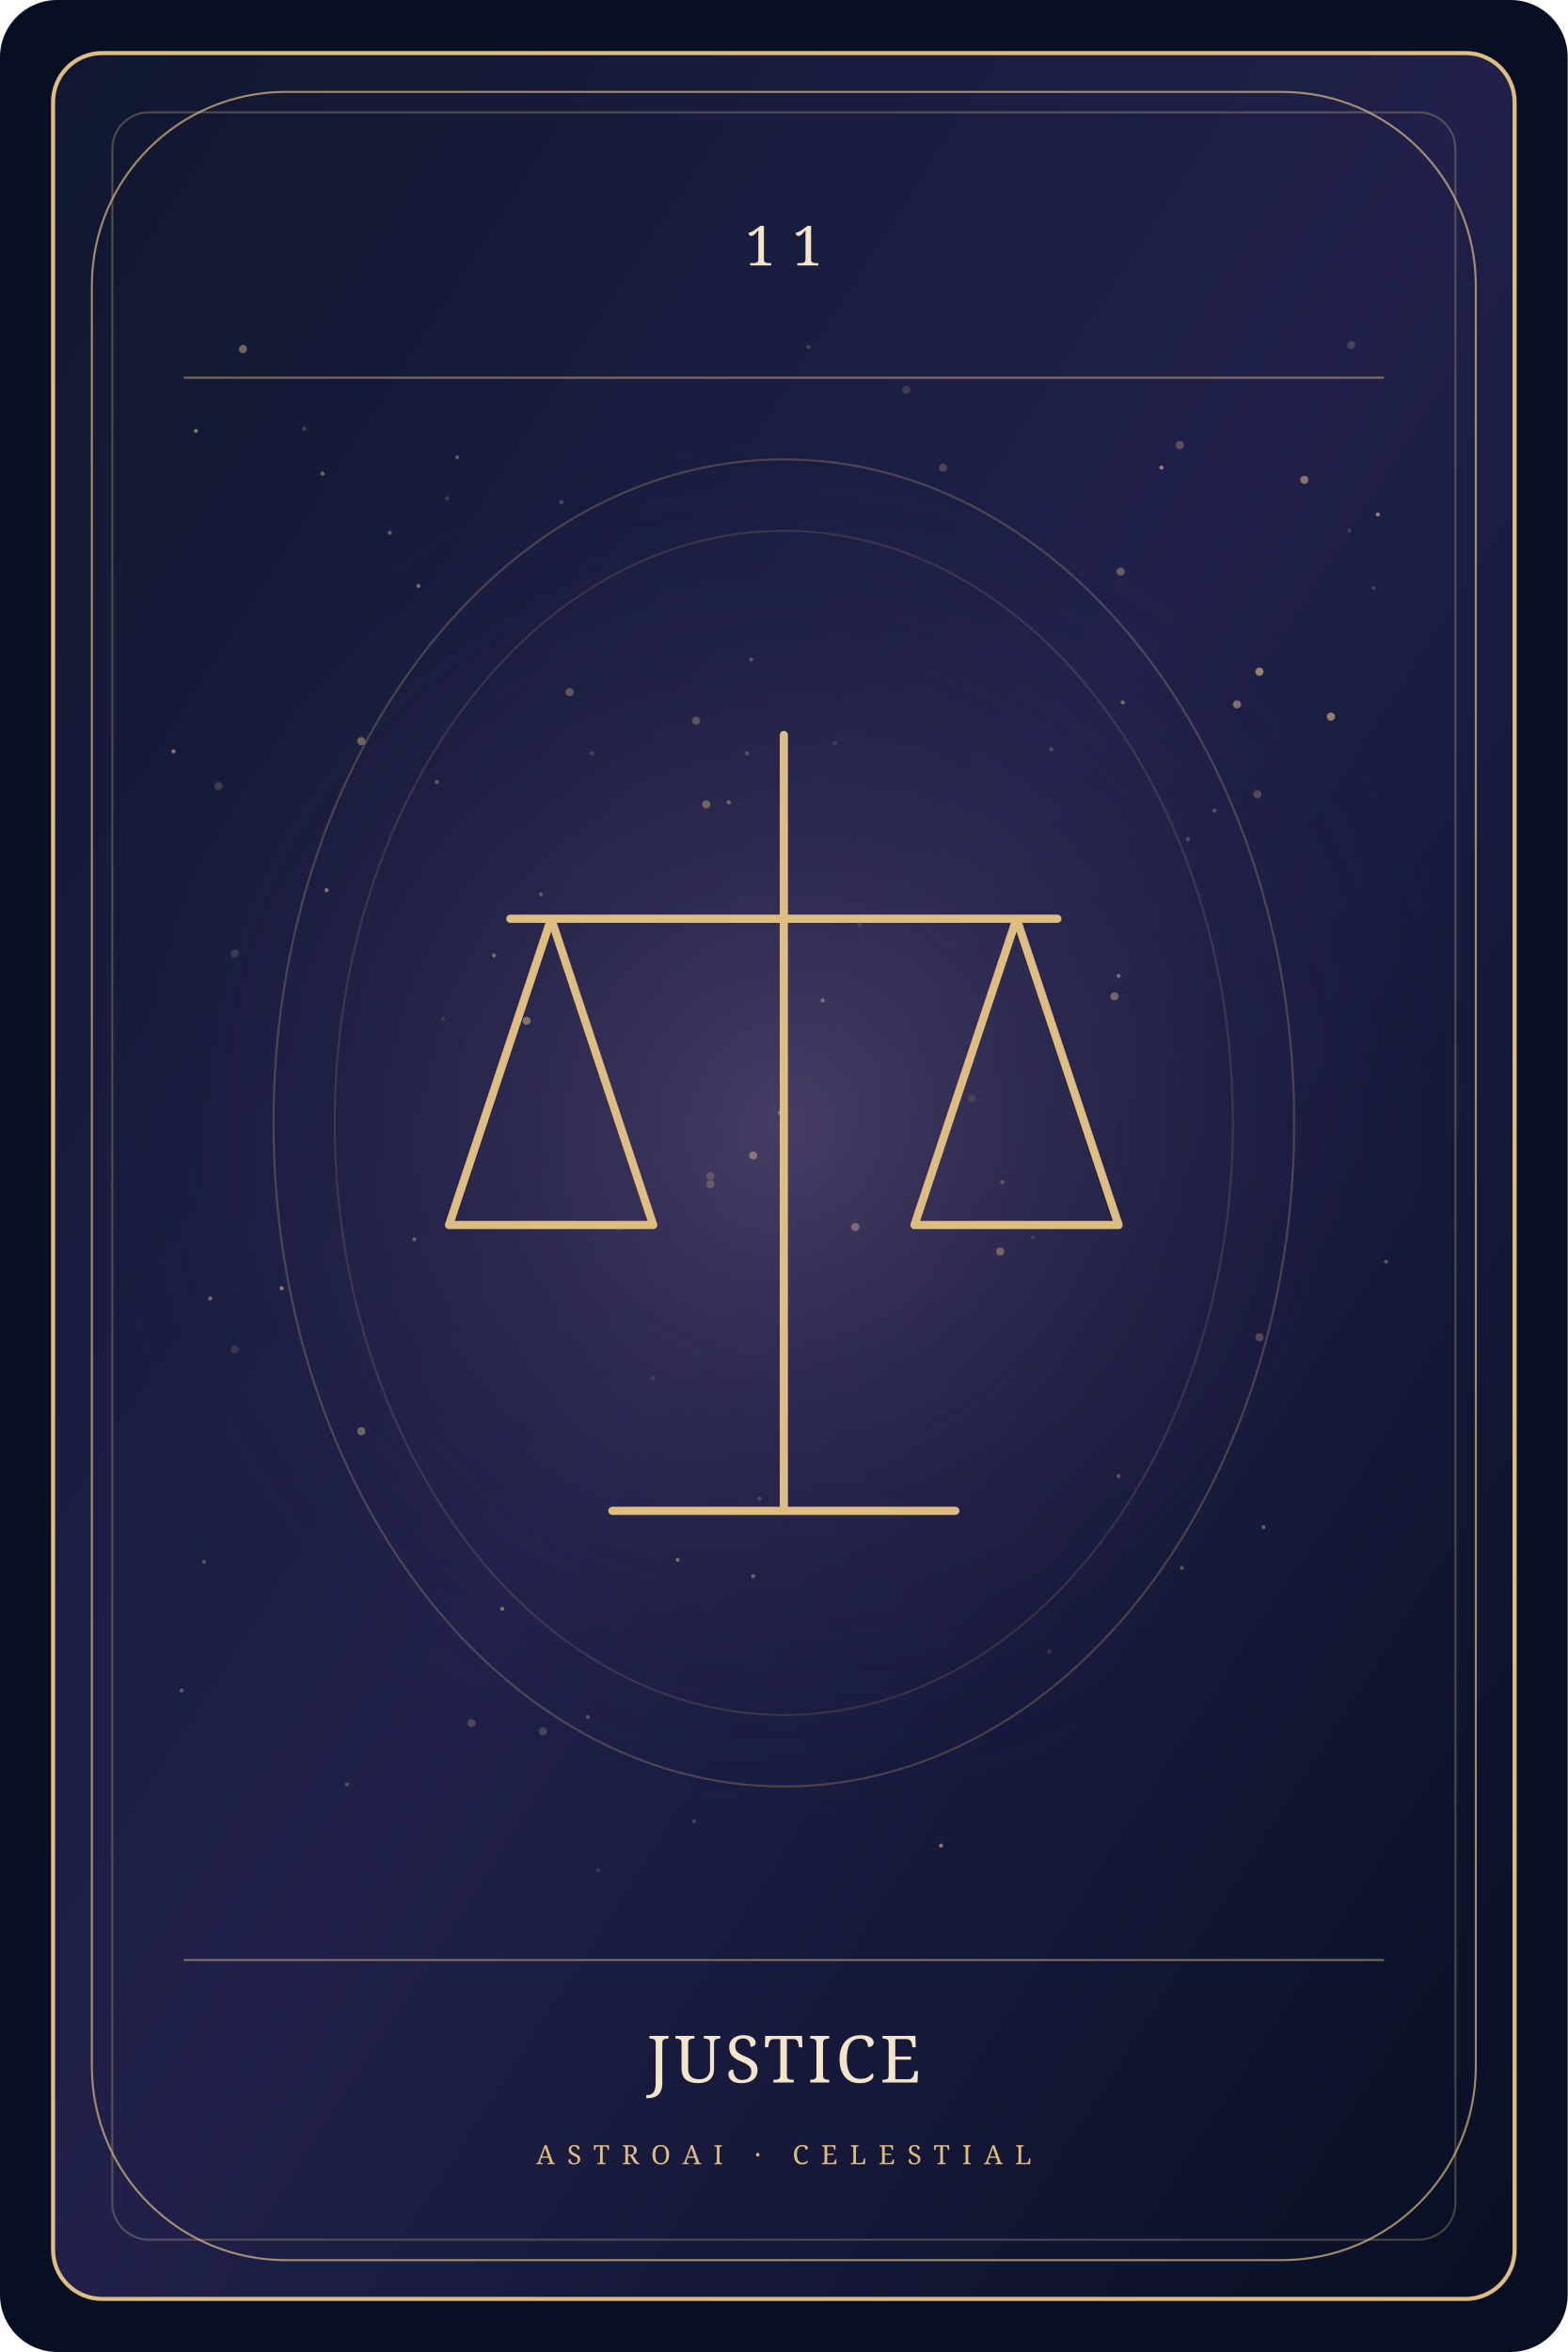
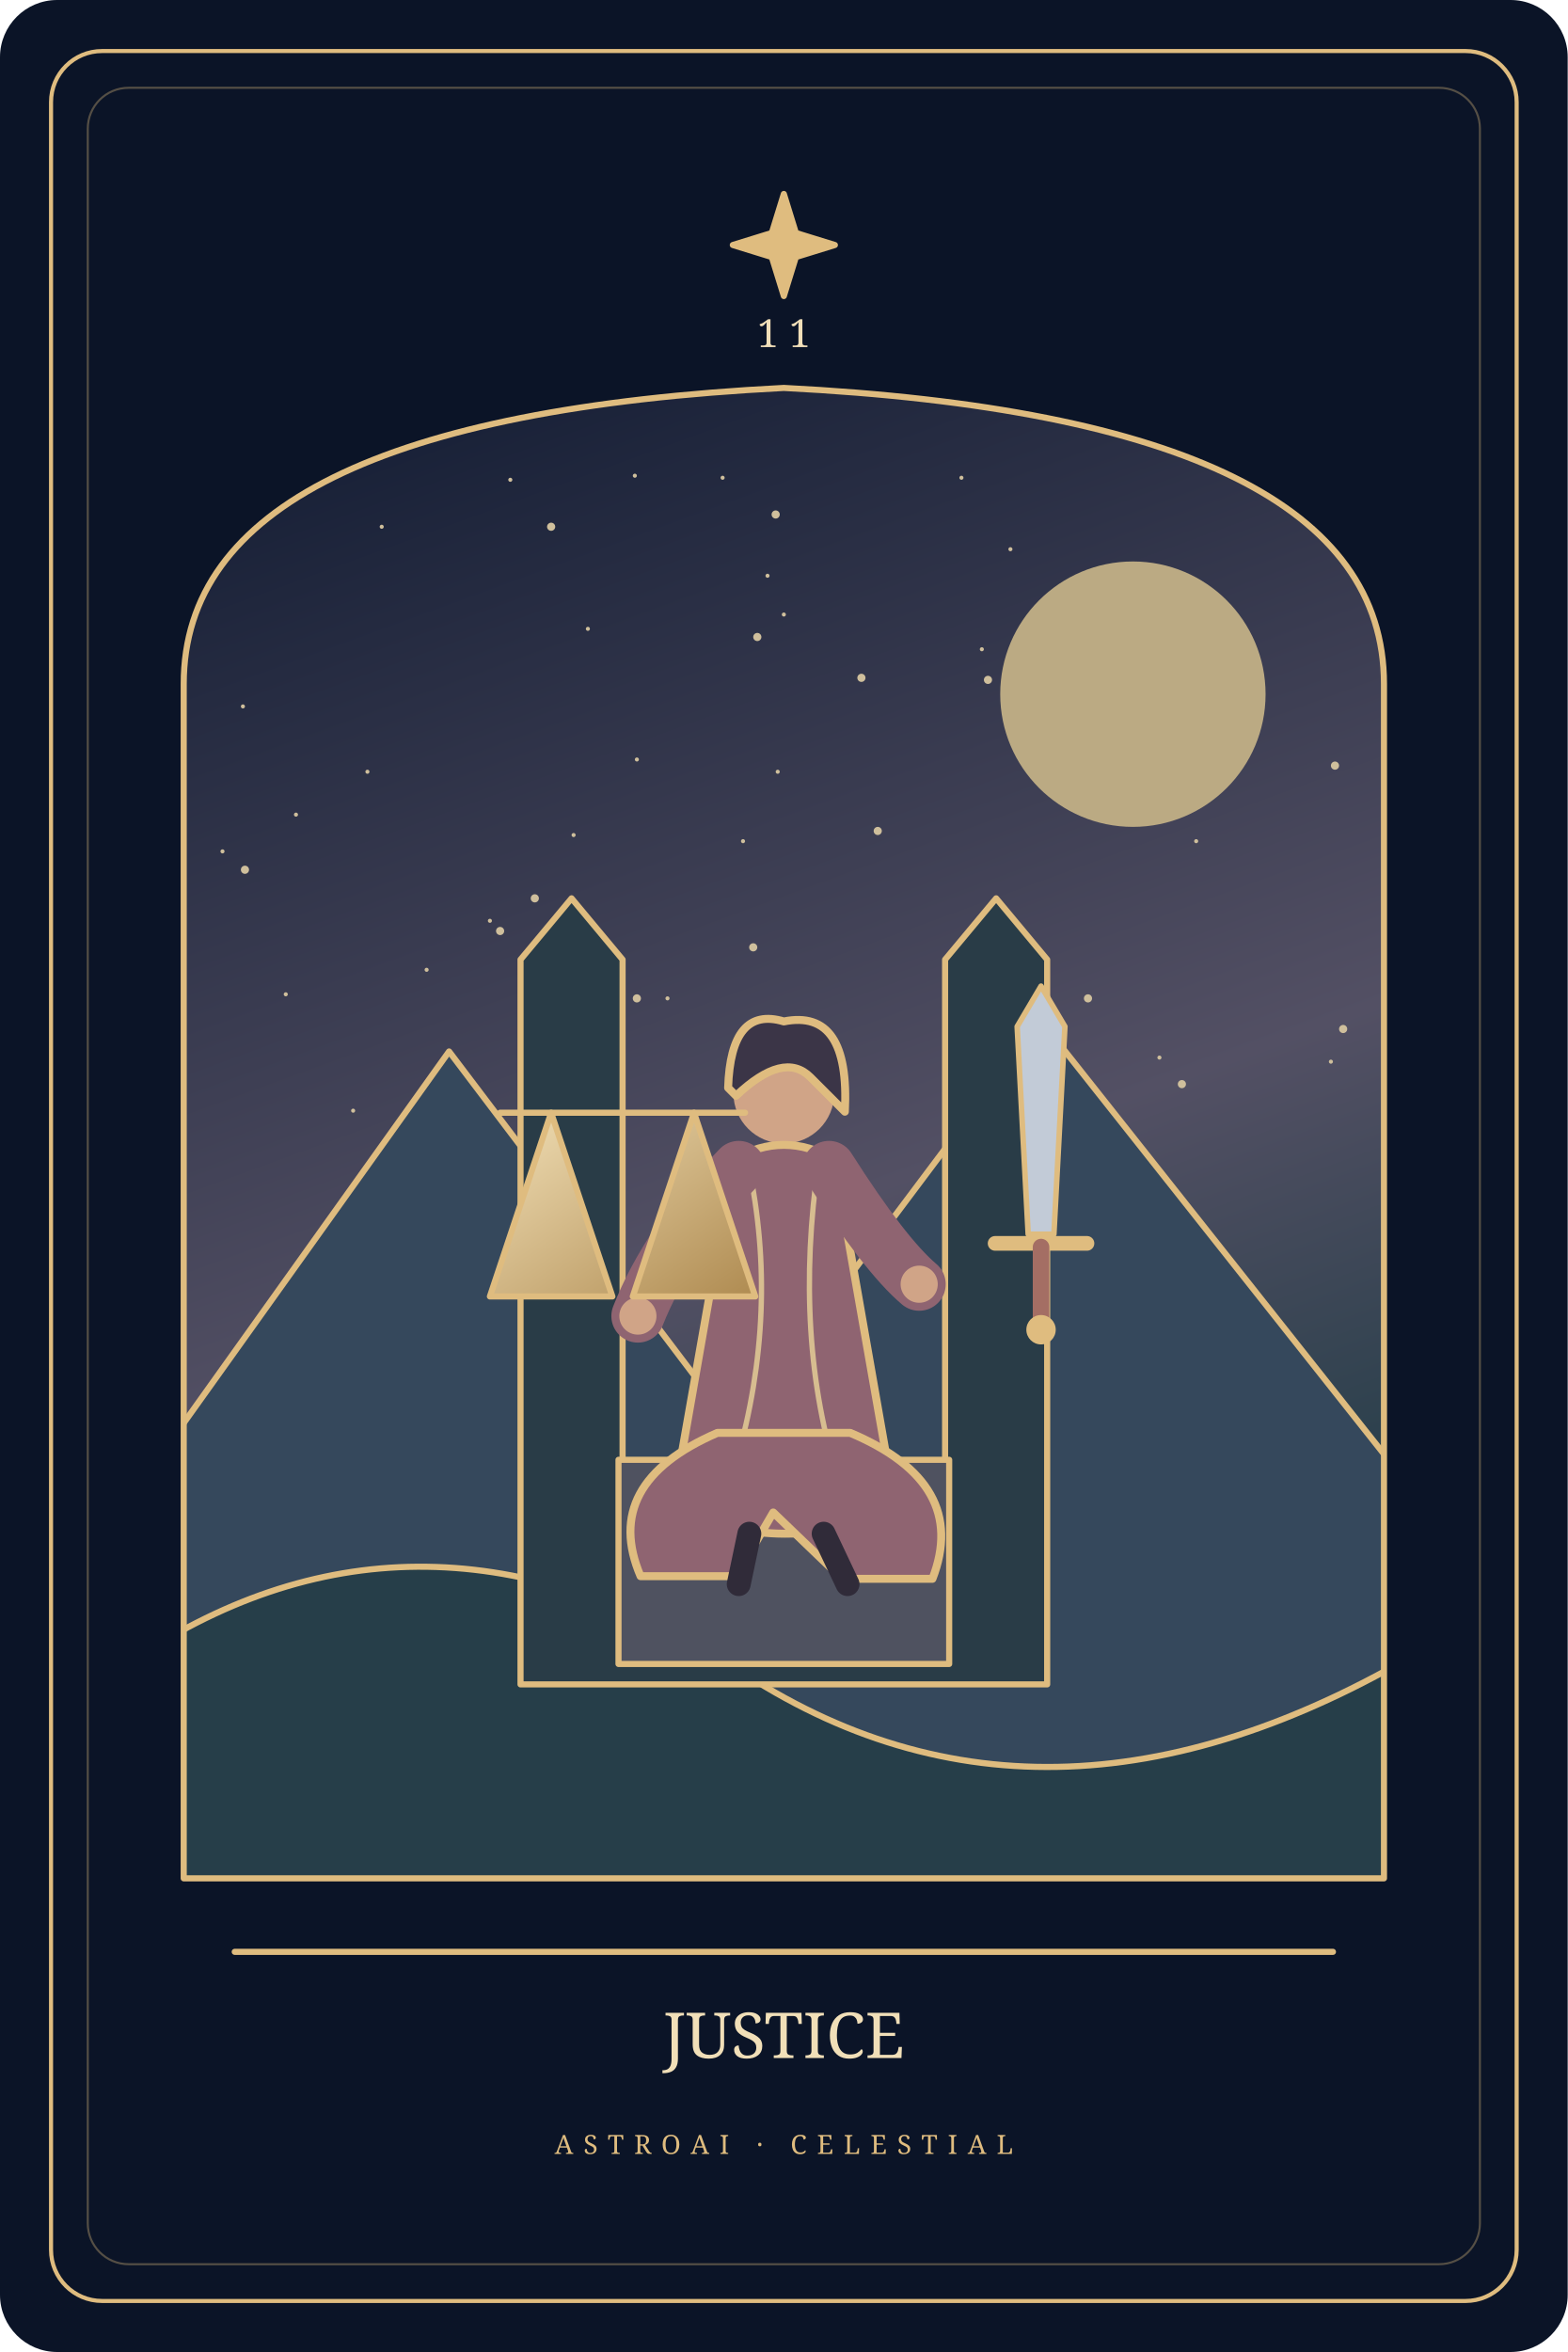
<svg xmlns="http://www.w3.org/2000/svg" width="768" height="1152" viewBox="0 0 768 1152" role="img" aria-label="Justice">
  <defs>
-     <linearGradient id="bg" x2="1" y2="1">
-       <stop stop-color="#10172f" />
-       <stop offset=".5" stop-color="#20204a" />
-       <stop offset="1" stop-color="#080f23" />
+     <linearGradient id="sky" x2=".3" y2="1">
+       <stop stop-color="#101a31" />
+       <stop offset=".65" stop-color="#535064" />
+       <stop offset="1" stop-color="#213c46" />
    </linearGradient>
-     <radialGradient id="halo">
-       <stop stop-color="#776084" stop-opacity=".45" />
-       <stop offset="1" stop-color="#20204a" stop-opacity="0" />
-     </radialGradient>
+     <linearGradient id="metal" x2="1" y2="1">
+       <stop stop-color="#f1dfb6" />
+       <stop offset="1" stop-color="#af8b51" />
+     </linearGradient>
+     <clipPath id="scene">
+       <path d="M90 920V335Q90 205 384 190Q678 205 678 335V920Z" />
+     </clipPath>
  </defs>
-   <rect width="768" height="1152" rx="28" fill="#080f23" />
-   <rect x="26" y="26" width="716" height="1100" rx="24" fill="url(#bg)" stroke="#debd81" stroke-width="2" />
-   <rect x="45" y="45" width="678" height="1062" rx="95" fill="none" stroke="#debd81" opacity=".7" />
-   <rect x="55" y="55" width="658" height="1042" rx="18" fill="none" stroke="#debd81" opacity=".3" />
-   <g fill="#debd81">
-     <circle cx="548" cy="723" r="1" opacity="0.38" />
-     <circle cx="279" cy="339" r="2" opacity="0.39" />
-     <circle cx="275" cy="246" r="1" opacity="0.30" />
-     <circle cx="177" cy="701" r="2" opacity="0.47" />
-     <circle cx="490" cy="613" r="2" opacity="0.52" />
-     <circle cx="246" cy="788" r="1" opacity="0.57" />
-     <circle cx="149" cy="210" r="1" opacity="0.25" />
-     <circle cx="332" cy="764" r="1" opacity="0.54" />
-     <circle cx="419" cy="601" r="2" opacity="0.57" />
-     <circle cx="616" cy="389" r="2" opacity="0.30" />
-     <circle cx="89" cy="828" r="1" opacity="0.38" />
-     <circle cx="369" cy="566" r="2" opacity="0.65" />
-     <circle cx="170" cy="874" r="1" opacity="0.31" />
-     <circle cx="320" cy="675" r="1" opacity="0.16" />
-     <circle cx="661" cy="260" r="1" opacity="0.20" />
-     <circle cx="382" cy="545" r="1" opacity="0.63" />
-     <circle cx="85" cy="368" r="1" opacity="0.61" />
-     <circle cx="138" cy="631" r="1" opacity="0.64" />
-     <circle cx="491" cy="579" r="1" opacity="0.43" />
-     <circle cx="288" cy="841" r="1" opacity="0.32" />
-     <circle cx="403" cy="490" r="1" opacity="0.63" />
-     <circle cx="205" cy="287" r="1" opacity="0.50" />
-     <circle cx="96" cy="211" r="1" opacity="0.55" />
-     <circle cx="266" cy="848" r="2" opacity="0.24" />
-     <circle cx="606" cy="345" r="2" opacity="0.53" />
-     <circle cx="514" cy="809" r="1" opacity="0.21" />
-     <circle cx="515" cy="367" r="1" opacity="0.28" />
-     <circle cx="396" cy="170" r="1" opacity="0.24" />
-     <circle cx="675" cy="252" r="1" opacity="0.64" />
-     <circle cx="303" cy="602" r="1" opacity="0.15" />
-     <circle cx="421" cy="453" r="1" opacity="0.19" />
-     <circle cx="177" cy="363" r="2" opacity="0.47" />
-     <circle cx="100" cy="765" r="1" opacity="0.34" />
-     <circle cx="549" cy="280" r="2" opacity="0.39" />
-     <circle cx="673" cy="288" r="1" opacity="0.24" />
-     <circle cx="242" cy="468" r="1" opacity="0.56" />
-     <circle cx="340" cy="892" r="1" opacity="0.23" />
-     <circle cx="652" cy="351" r="2" opacity="0.63" />
-     <circle cx="579" cy="768" r="1" opacity="0.36" />
-     <circle cx="191" cy="261" r="1" opacity="0.41" />
-     <circle cx="346" cy="394" r="2" opacity="0.50" />
-     <circle cx="348" cy="580" r="2" opacity="0.40" />
-     <circle cx="617" cy="329" r="2" opacity="0.64" />
-     <circle cx="214" cy="383" r="1" opacity="0.43" />
-     <circle cx="160" cy="436" r="1" opacity="0.61" />
-     <circle cx="293" cy="916" r="1" opacity="0.18" />
-     <circle cx="506" cy="606" r="1" opacity="0.18" />
-     <circle cx="265" cy="438" r="1" opacity="0.42" />
-     <circle cx="219" cy="244" r="1" opacity="0.22" />
-     <circle cx="546" cy="488" r="2" opacity="0.52" />
-     <circle cx="619" cy="748" r="1" opacity="0.44" />
-     <circle cx="103" cy="636" r="1" opacity="0.50" />
-     <circle cx="119" cy="171" r="2" opacity="0.47" />
-     <circle cx="578" cy="218" r="2" opacity="0.31" />
-     <circle cx="224" cy="224" r="1" opacity="0.38" />
-     <circle cx="461" cy="904" r="1" opacity="0.60" />
-     <circle cx="217" cy="499" r="1" opacity="0.19" />
-     <circle cx="569" cy="229" r="1" opacity="0.62" />
-     <circle cx="115" cy="661" r="2" opacity="0.16" />
-     <circle cx="476" cy="538" r="2" opacity="0.16" />
-     <circle cx="158" cy="232" r="1" opacity="0.47" />
-     <circle cx="348" cy="576" r="2" opacity="0.32" />
-     <circle cx="679" cy="618" r="1" opacity="0.38" />
-     <circle cx="639" cy="235" r="2" opacity="0.53" />
-     <circle cx="115" cy="467" r="2" opacity="0.19" />
-     <circle cx="107" cy="385" r="2" opacity="0.21" />
-     <circle cx="582" cy="411" r="1" opacity="0.33" />
-     <circle cx="231" cy="844" r="2" opacity="0.25" />
-     <circle cx="258" cy="500" r="2" opacity="0.62" />
-     <circle cx="595" cy="397" r="1" opacity="0.35" />
-     <circle cx="341" cy="353" r="2" opacity="0.37" />
-     <circle cx="290" cy="369" r="1" opacity="0.26" />
-     <circle cx="409" cy="364" r="1" opacity="0.22" />
-     <circle cx="444" cy="191" r="2" opacity="0.18" />
-     <circle cx="368" cy="323" r="1" opacity="0.38" />
-     <circle cx="366" cy="369" r="1" opacity="0.34" />
-     <circle cx="617" cy="655" r="2" opacity="0.31" />
-     <circle cx="548" cy="478" r="1" opacity="0.56" />
-     <circle cx="369" cy="772" r="1" opacity="0.49" />
-     <circle cx="372" cy="734" r="1" opacity="0.30" />
-     <circle cx="662" cy="169" r="2" opacity="0.22" />
-     <circle cx="550" cy="344" r="1" opacity="0.53" />
-     <circle cx="357" cy="393" r="1" opacity="0.55" />
-     <circle cx="203" cy="607" r="1" opacity="0.46" />
-     <circle cx="462" cy="229" r="2" opacity="0.25" />
+   <rect width="768" height="1152" rx="28" fill="#0b1427" />
+   <rect x="25" y="25" width="718" height="1102" rx="25" fill="none" stroke="#dfbc7f" stroke-width="2" />
+   <rect x="43" y="43" width="682" height="1066" rx="20" fill="none" stroke="#dfbc7f" stroke-opacity=".35" />
+   <g clip-path="url(#scene)">
+     <rect x="85" y="185" width="600" height="740" fill="url(#sky)" />
+     <circle cx="469" cy="490" r="2" fill="#cfbf9c" stroke="none" stroke-width="2" />
+     <circle cx="109" cy="417" r="1" fill="#cfbf9c" stroke="none" stroke-width="2" />
+     <circle cx="312" cy="489" r="2" fill="#cfbf9c" stroke="none" stroke-width="2" />
+     <circle cx="384" cy="301" r="1" fill="#cfbf9c" stroke="none" stroke-width="2" />
+     <circle cx="586" cy="412" r="1" fill="#cfbf9c" stroke="none" stroke-width="2" />
+     <circle cx="250" cy="235" r="1" fill="#cfbf9c" stroke="none" stroke-width="2" />
+     <circle cx="652" cy="520" r="1" fill="#cfbf9c" stroke="none" stroke-width="2" />
+     <circle cx="376" cy="282" r="1" fill="#cfbf9c" stroke="none" stroke-width="2" />
+     <circle cx="327" cy="489" r="1" fill="#cfbf9c" stroke="none" stroke-width="2" />
+     <circle cx="484" cy="333" r="2" fill="#cfbf9c" stroke="none" stroke-width="2" />
+     <circle cx="364" cy="412" r="1" fill="#cfbf9c" stroke="none" stroke-width="2" />
+     <circle cx="487" cy="507" r="2" fill="#cfbf9c" stroke="none" stroke-width="2" />
+     <circle cx="519" cy="350" r="1" fill="#cfbf9c" stroke="none" stroke-width="2" />
+     <circle cx="481" cy="318" r="1" fill="#cfbf9c" stroke="none" stroke-width="2" />
+     <circle cx="312" cy="372" r="1" fill="#cfbf9c" stroke="none" stroke-width="2" />
+     <circle cx="509" cy="538" r="1" fill="#cfbf9c" stroke="none" stroke-width="2" />
+     <circle cx="354" cy="234" r="1" fill="#cfbf9c" stroke="none" stroke-width="2" />
+     <circle cx="505" cy="346" r="1" fill="#cfbf9c" stroke="none" stroke-width="2" />
+     <circle cx="180" cy="378" r="1" fill="#cfbf9c" stroke="none" stroke-width="2" />
+     <circle cx="311" cy="233" r="1" fill="#cfbf9c" stroke="none" stroke-width="2" />
+     <circle cx="606" cy="366" r="1" fill="#cfbf9c" stroke="none" stroke-width="2" />
+     <circle cx="381" cy="378" r="1" fill="#cfbf9c" stroke="none" stroke-width="2" />
+     <circle cx="579" cy="531" r="2" fill="#cfbf9c" stroke="none" stroke-width="2" />
+     <circle cx="262" cy="440" r="2" fill="#cfbf9c" stroke="none" stroke-width="2" />
+     <circle cx="288" cy="308" r="1" fill="#cfbf9c" stroke="none" stroke-width="2" />
+     <circle cx="577" cy="298" r="1" fill="#cfbf9c" stroke="none" stroke-width="2" />
+     <circle cx="471" cy="234" r="1" fill="#cfbf9c" stroke="none" stroke-width="2" />
+     <circle cx="270" cy="258" r="2" fill="#cfbf9c" stroke="none" stroke-width="2" />
+     <circle cx="278" cy="542" r="1" fill="#cfbf9c" stroke="none" stroke-width="2" />
+     <circle cx="484" cy="448" r="1" fill="#cfbf9c" stroke="none" stroke-width="2" />
+     <circle cx="209" cy="475" r="1" fill="#cfbf9c" stroke="none" stroke-width="2" />
+     <circle cx="380" cy="252" r="2" fill="#cfbf9c" stroke="none" stroke-width="2" />
+     <circle cx="524" cy="520" r="1" fill="#cfbf9c" stroke="none" stroke-width="2" />
+     <circle cx="430" cy="407" r="2" fill="#cfbf9c" stroke="none" stroke-width="2" />
+     <circle cx="568" cy="518" r="1" fill="#cfbf9c" stroke="none" stroke-width="2" />
+     <circle cx="240" cy="451" r="1" fill="#cfbf9c" stroke="none" stroke-width="2" />
+     <circle cx="120" cy="426" r="2" fill="#cfbf9c" stroke="none" stroke-width="2" />
+     <circle cx="371" cy="312" r="2" fill="#cfbf9c" stroke="none" stroke-width="2" />
+     <circle cx="145" cy="399" r="1" fill="#cfbf9c" stroke="none" stroke-width="2" />
+     <circle cx="119" cy="346" r="1" fill="#cfbf9c" stroke="none" stroke-width="2" />
+     <circle cx="187" cy="258" r="1" fill="#cfbf9c" stroke="none" stroke-width="2" />
+     <circle cx="495" cy="269" r="1" fill="#cfbf9c" stroke="none" stroke-width="2" />
+     <circle cx="654" cy="375" r="2" fill="#cfbf9c" stroke="none" stroke-width="2" />
+     <circle cx="598" cy="335" r="2" fill="#cfbf9c" stroke="none" stroke-width="2" />
+     <circle cx="658" cy="504" r="2" fill="#cfbf9c" stroke="none" stroke-width="2" />
+     <circle cx="558" cy="291" r="1" fill="#cfbf9c" stroke="none" stroke-width="2" />
+     <circle cx="478" cy="550" r="1" fill="#cfbf9c" stroke="none" stroke-width="2" />
+     <circle cx="281" cy="409" r="1" fill="#cfbf9c" stroke="none" stroke-width="2" />
+     <circle cx="369" cy="464" r="2" fill="#cfbf9c" stroke="none" stroke-width="2" />
+     <circle cx="245" cy="456" r="2" fill="#cfbf9c" stroke="none" stroke-width="2" />
+     <circle cx="140" cy="487" r="1" fill="#cfbf9c" stroke="none" stroke-width="2" />
+     <circle cx="533" cy="489" r="2" fill="#cfbf9c" stroke="none" stroke-width="2" />
+     <circle cx="173" cy="544" r="1" fill="#cfbf9c" stroke="none" stroke-width="2" />
+     <circle cx="422" cy="332" r="2" fill="#cfbf9c" stroke="none" stroke-width="2" />
+     <circle cx="555" cy="340" r="65" fill="#bbaa83" stroke="none" stroke-width="2" />
+     <path d="M70 725L220 515L360 700L510 500L700 740V930H70Z" fill="#35485c" stroke="#dfbc7f" stroke-width="3" stroke-linecap="round" stroke-linejoin="round" />
+     <path d="M70 810Q210 720 365 820T710 800V950H70Z" fill="#263e49" stroke="#dfbc7f" stroke-width="3" stroke-linecap="round" stroke-linejoin="round" />
+     <path d="M255 825V470L280 440L305 470V730H463V470L488 440L513 470V825Z" fill="#293c47" stroke="#dfbc7f" stroke-width="3" stroke-linecap="round" stroke-linejoin="round" />
+     <path d="M303 715H465V815H303Z" fill="#4f5260" stroke="#dfbc7f" stroke-width="3" stroke-linecap="round" stroke-linejoin="round" />
+     <g transform="translate(384 655) scale(1.3)">
+       <circle cx="0" cy="-92" r="19" fill="#d0a487" stroke="none" stroke-width="2" />
+       <path d="M-21 -94Q-20 -125 0 -119Q25 -124 23 -85L10 -98Q0 -108 -18 -91Z" fill="#3b3547" stroke="#dfbc7f" stroke-width="3" stroke-linecap="round" stroke-linejoin="round" />
+       <path d="M-19 -67Q0 -78 19 -67L42 64Q1 84 -42 64Z" fill="#8f6471" stroke="#dfbc7f" stroke-width="3" stroke-linecap="round" stroke-linejoin="round" />
+       <path d="M-12 -58Q-2 -3 -20 54M12 -58Q4 8 23 61M-31 62Q0 49 32 65" fill="none" stroke="#d7bd90" stroke-width="2" stroke-linecap="round" stroke-linejoin="round" />
+       <path d="M-17 -64Q-44 -36 -55 -8M17 -64Q38 -31 51 -20" fill="none" stroke="#8f6471" stroke-width="20" stroke-linecap="round" stroke-linejoin="round" />
+       <circle cx="-55" cy="-8" r="7" fill="#d0a487" stroke="none" stroke-width="2" />
+       <circle cx="51" cy="-20" r="7" fill="#d0a487" stroke="none" stroke-width="2" />
+       <path d="M-25 36Q-69 55 -54 90H-18L-4 66L22 91H56Q70 55 25 36Z" fill="#8f6471" stroke="#dfbc7f" stroke-width="3" stroke-linecap="round" stroke-linejoin="round" />
+       <path d="M-13 74L-17 93" fill="none" stroke="#302b39" stroke-width="9" stroke-linecap="round" stroke-linejoin="round" />
+       <path d="M15 74L24 93" fill="none" stroke="#302b39" stroke-width="9" stroke-linecap="round" stroke-linejoin="round" />
+     </g>
+     <g transform="translate(510 600) rotate(0) scale(0.9)">
+       <path d="M0 -130L13 -108L7 5H-7L-13 -108Z" fill="#c2cbd7" stroke="#dfbc7f" stroke-width="3" stroke-linecap="round" stroke-linejoin="round" />
+       <path d="M-25 10L25 10" fill="none" stroke="#dfbc7f" stroke-width="8" stroke-linecap="round" stroke-linejoin="round" />
+       <path d="M0 12L0 50" fill="none" stroke="#a46e64" stroke-width="9" stroke-linecap="round" stroke-linejoin="round" />
+       <circle cx="0" cy="57" r="8" fill="#dfbc7f" stroke="none" stroke-width="2" />
+     </g>
+     <path d="M245 545L365 545" fill="none" stroke="#dfbc7f" stroke-width="3" stroke-linecap="round" stroke-linejoin="round" />
+     <path d="M270 545L240 635H300ZM340 545L310 635H370Z" fill="url(#metal)" stroke="#dfbc7f" stroke-width="3" stroke-linecap="round" stroke-linejoin="round" />
  </g>
-   <circle cx="384" cy="550" r="340" fill="url(#halo)" />
-   <g fill="none" stroke="#debd81">
-     <ellipse cx="384" cy="550" rx="250" ry="325" opacity=".25" />
-     <ellipse cx="384" cy="550" rx="220" ry="290" opacity=".15" />
-     <path d="M90 960H678M90 185H678" opacity=".5" />
-   </g>
-   <g fill="none" stroke="#debd81" stroke-width="4" stroke-linecap="round" stroke-linejoin="round">
-     <path d="M384 360V740M250 450H518M300 740H468M270 450L220 600H320ZM498 450L448 600H548Z" />
-   </g>
-   <g fill="#f3e5c9" text-anchor="middle" font-family="Georgia,serif">
-     <text x="384" y="130" font-size="27" letter-spacing="8">11</text>
-     <text x="384" y="1020" font-size="32" letter-spacing="2">JUSTICE</text>
-     <text x="384" y="1060" font-size="13" letter-spacing="6" fill="#debd81">ASTROAI · CELESTIAL</text>
+   <path d="M90 920V335Q90 205 384 190Q678 205 678 335V920Z" fill="none" stroke="#dfbc7f" stroke-width="3" stroke-linecap="round" stroke-linejoin="round" />
+   <path d="M384.0,95.0 389.9,114.1 409.0,120.0 389.9,125.9 384.0,145.0 378.1,125.9 359.0,120.0 378.1,114.1Z" fill="#dfbc7f" stroke="#dfbc7f" stroke-width="3" stroke-linecap="round" stroke-linejoin="round" />
+   <path d="M115 956L653 956" fill="none" stroke="#dfbc7f" stroke-width="3" stroke-linecap="round" stroke-linejoin="round" />
+   <g text-anchor="middle" fill="#f1dfb8" font-family="Georgia,serif">
+     <text x="384" y="170" font-size="19" letter-spacing="5">11</text>
+     <text x="384" y="1008" font-size="31">JUSTICE</text>
+     <text x="384" y="1055" font-size="13" letter-spacing="5" fill="#dfbc7f">ASTROAI · CELESTIAL</text>
  </g>
</svg>
